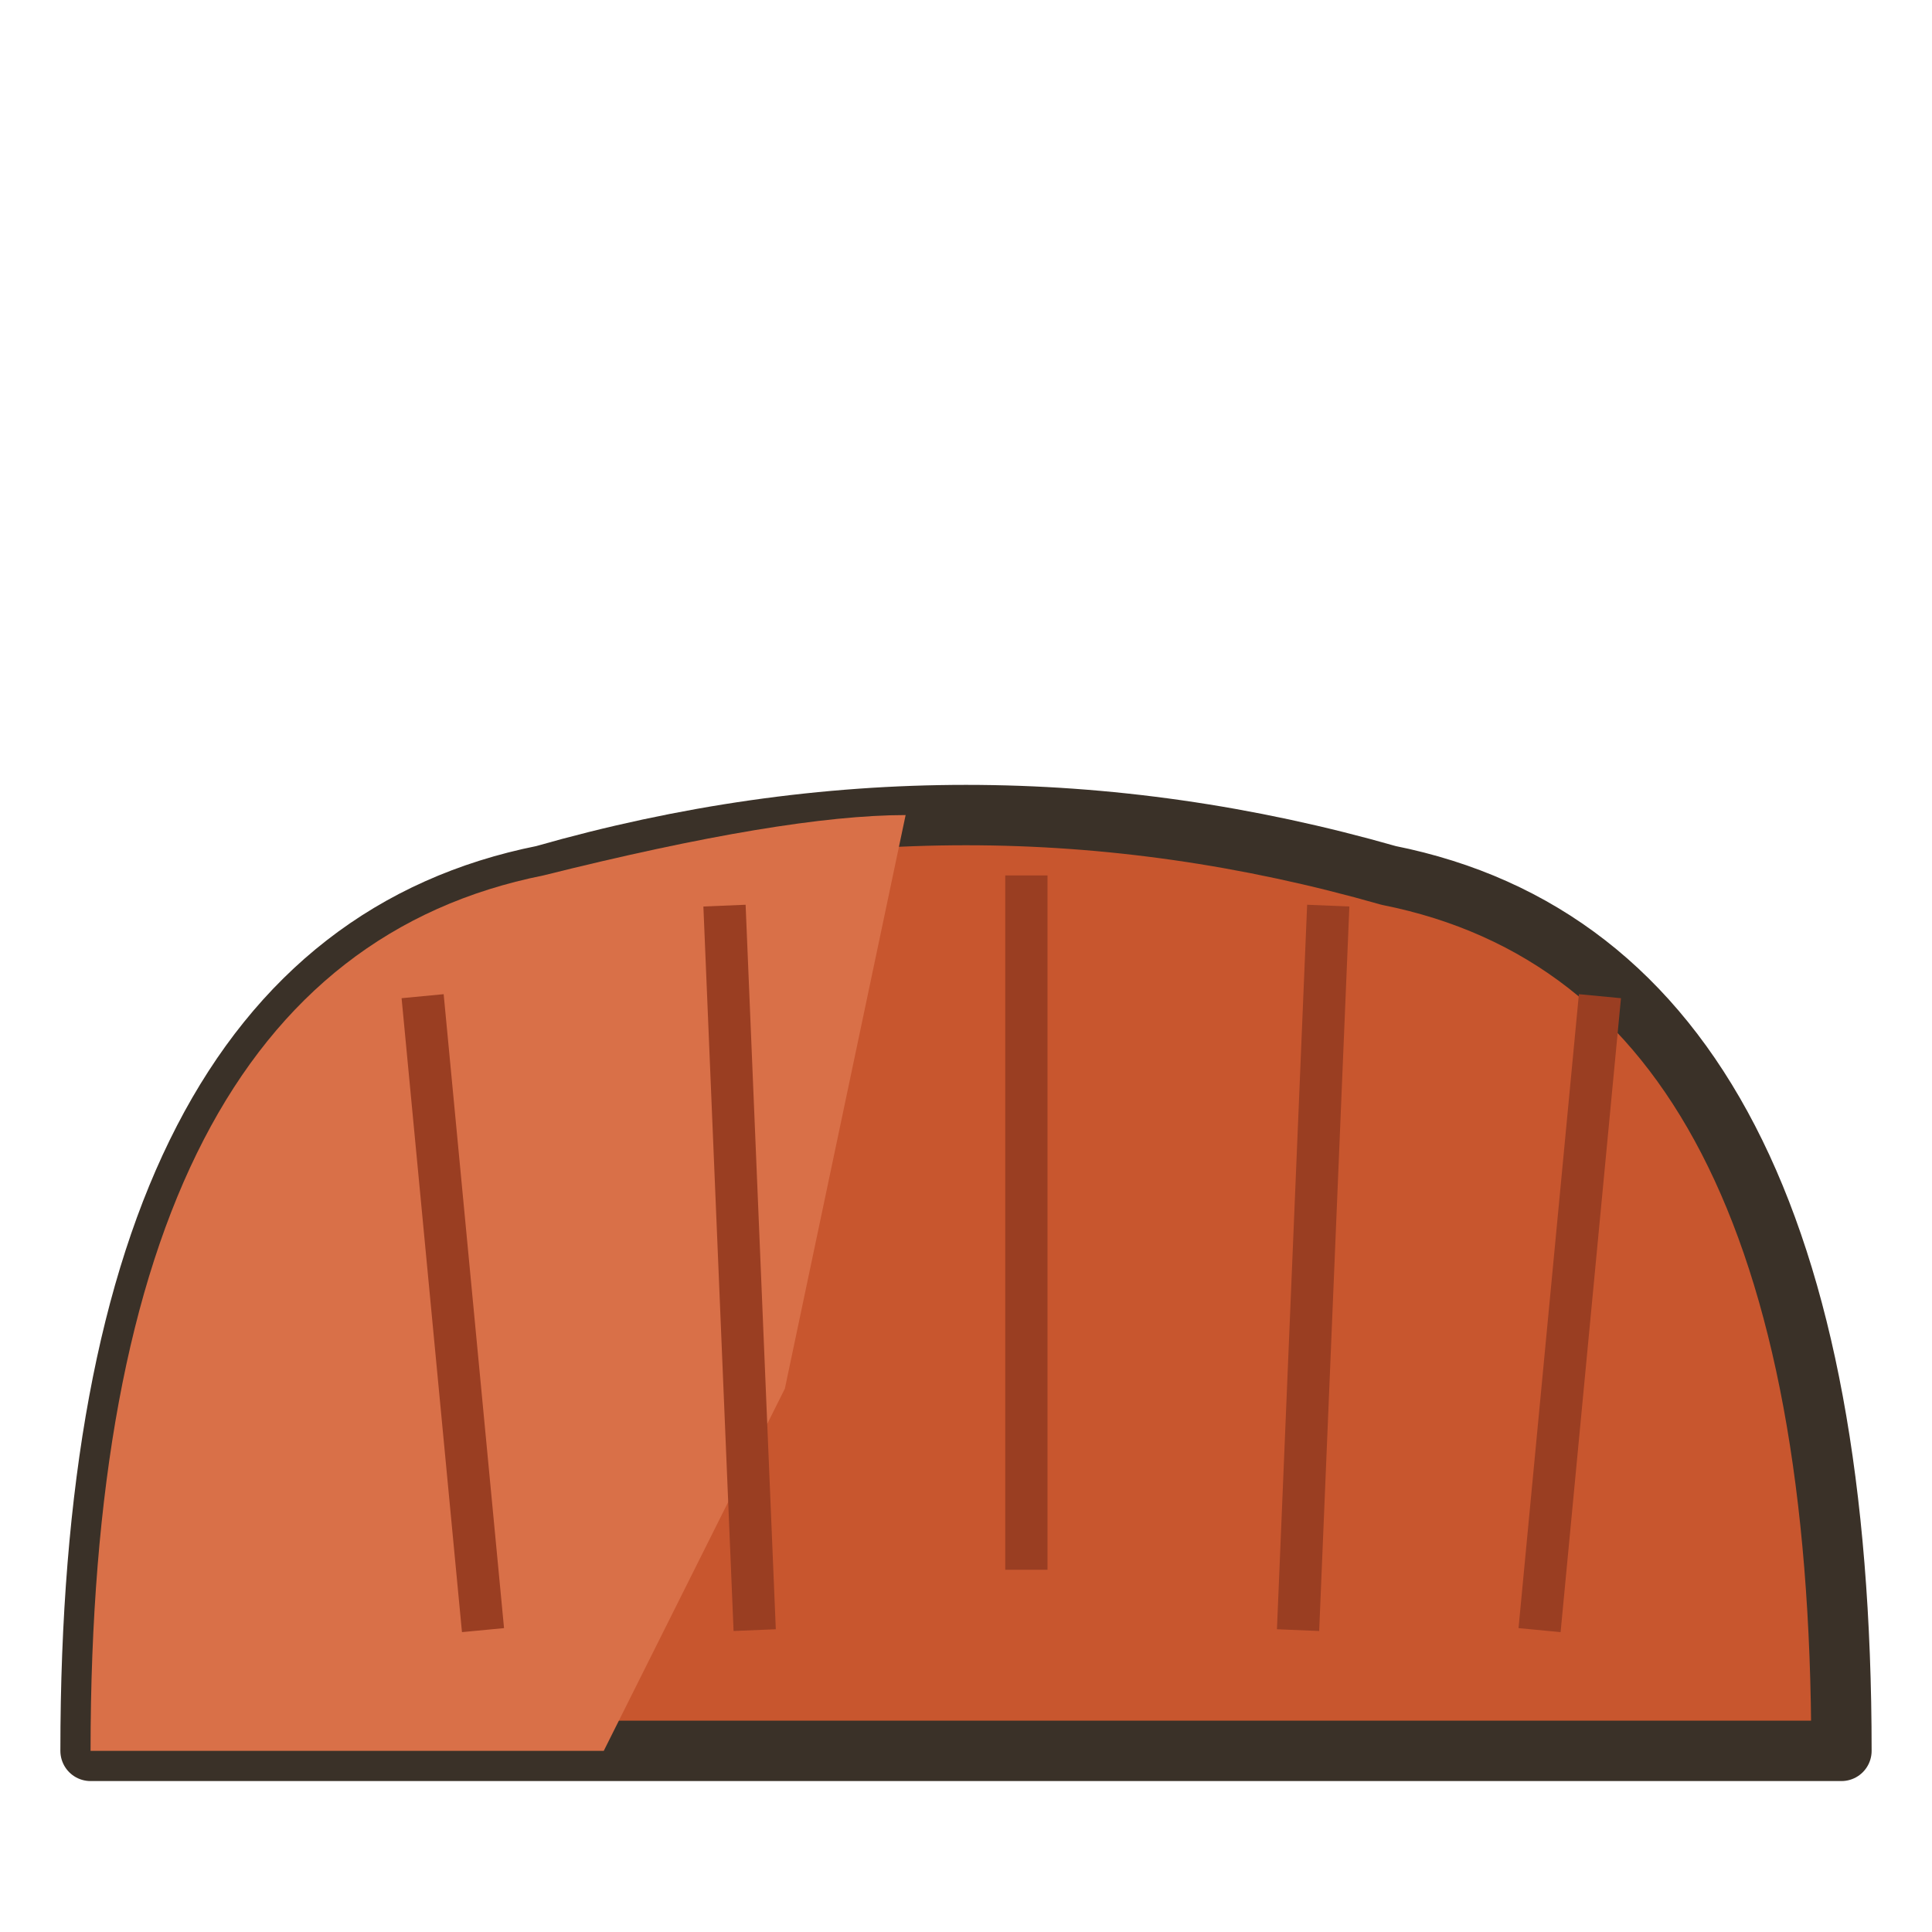
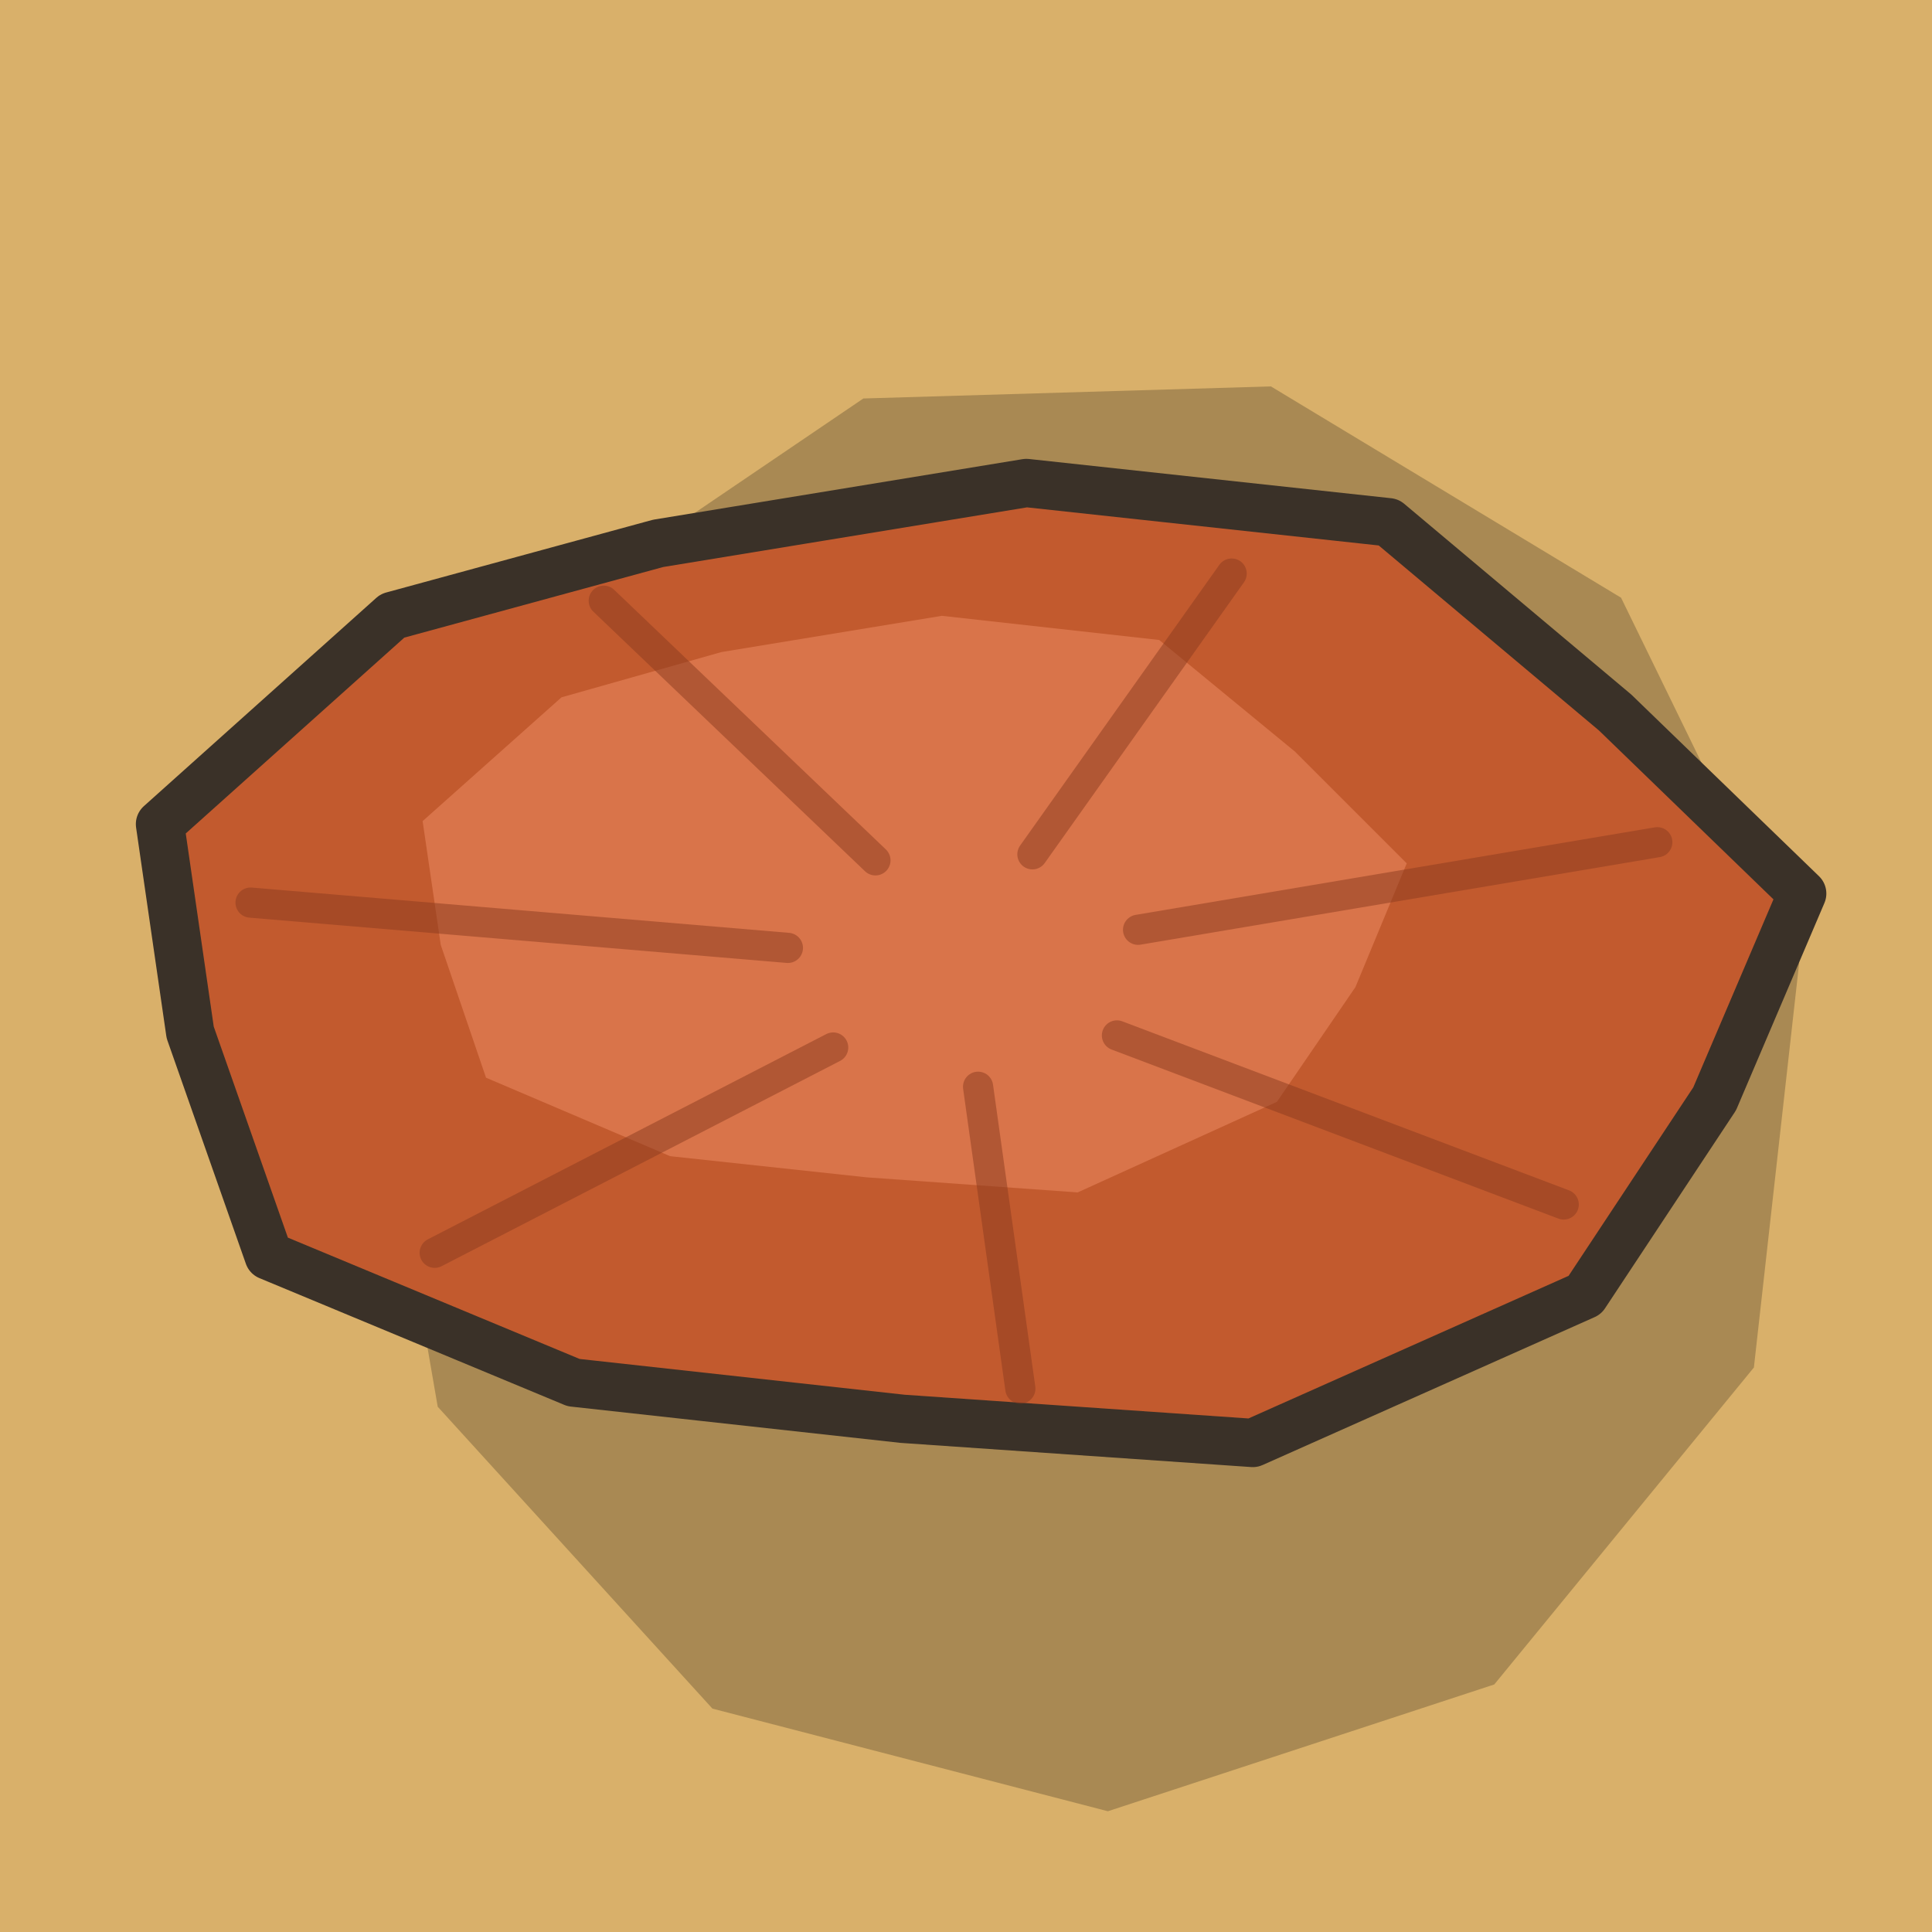
<svg xmlns="http://www.w3.org/2000/svg" width="64" height="64" viewBox="0 0 64 64">
-   <path d="M3,58 Q3,32 18,29 Q32,25 46,29 Q61,32 61,58 Z" fill="#c8562e" stroke="#3a3128" stroke-width="2" stroke-linejoin="round" stroke-linecap="round" />
-   <path d="M3,58 Q3,32 18,29 Q26,27 30,27 L26,46 L20,58 Z" fill="#d97048" />
-   <path d="M14,33 L16,54 M24,30 L25,54 M34,29 L34,52 M44,30 L43,54 M53,33 L51,54" stroke="#9a3e22" stroke-width="1.4" />
+   <path d="M0.0,0.0 L64.0,0.0 L64.0,64.0 L0.0,64.0 Z" fill="#d9b06a" />
+   <path d="M58.1,45.3 L49.5,55.8 L36.7,60.0 L23.6,56.6 L14.5,46.6 L12.2,33.3 L17.4,20.8 L28.6,13.2 L42.1,12.8 L53.7,19.8 L59.6,31.9 Z" fill="#000000" opacity="0.22" />
+   <path d="M56.8,36.4 L52.5,42.9 L41.5,47.8 L29.9,47.0 L19.0,45.8 L8.9,41.6 L6.3,34.2 L5.3,27.3 L13.0,20.4 L21.8,18.0 L34.0,16.0 L46.0,17.3 L53.5,23.6 L59.7,29.6 Z" fill="#c25a2e" stroke="#3a3128" stroke-width="1.6" stroke-linejoin="round" stroke-linecap="round" />
+   <path d="M44.9,32.7 L42.3,36.5 L35.7,39.5 L28.7,39.0 L22.2,38.3 L16.1,35.7 L14.6,31.3 L14.0,27.2 L18.6,23.1 L23.9,21.6 L31.2,20.4 L38.4,21.2 L42.9,24.9 L46.6,28.6 Z" fill="#d9744a" />
+   <path d="M37.0,34.3 L51.8,39.9" fill="none" stroke="#8a3a1e" stroke-width="1" stroke-linecap="round" stroke-linejoin="round" opacity="0.5" />
+   <path d="M32.4,36.0 L33.8,46.0" fill="none" stroke="#8a3a1e" stroke-width="1" stroke-linecap="round" stroke-linejoin="round" opacity="0.5" />
+   <path d="M27.6,34.7 L14.4,41.5" fill="none" stroke="#8a3a1e" stroke-width="1" stroke-linecap="round" stroke-linejoin="round" opacity="0.5" />
+   <path d="M26.1,31.4 L8.3,29.9" fill="none" stroke="#8a3a1e" stroke-width="1" stroke-linecap="round" stroke-linejoin="round" opacity="0.5" />
+   <path d="M29.0,28.5 L20.0,19.9" fill="none" stroke="#8a3a1e" stroke-width="1" stroke-linecap="round" stroke-linejoin="round" opacity="0.5" />
+   <path d="M34.2,28.3 L40.8,19.0" fill="none" stroke="#8a3a1e" stroke-width="1" stroke-linecap="round" stroke-linejoin="round" opacity="0.5" />
+   <path d="M37.7,30.8 L54.9,27.9" fill="none" stroke="#8a3a1e" stroke-width="1" stroke-linecap="round" stroke-linejoin="round" opacity="0.5" />
</svg>
